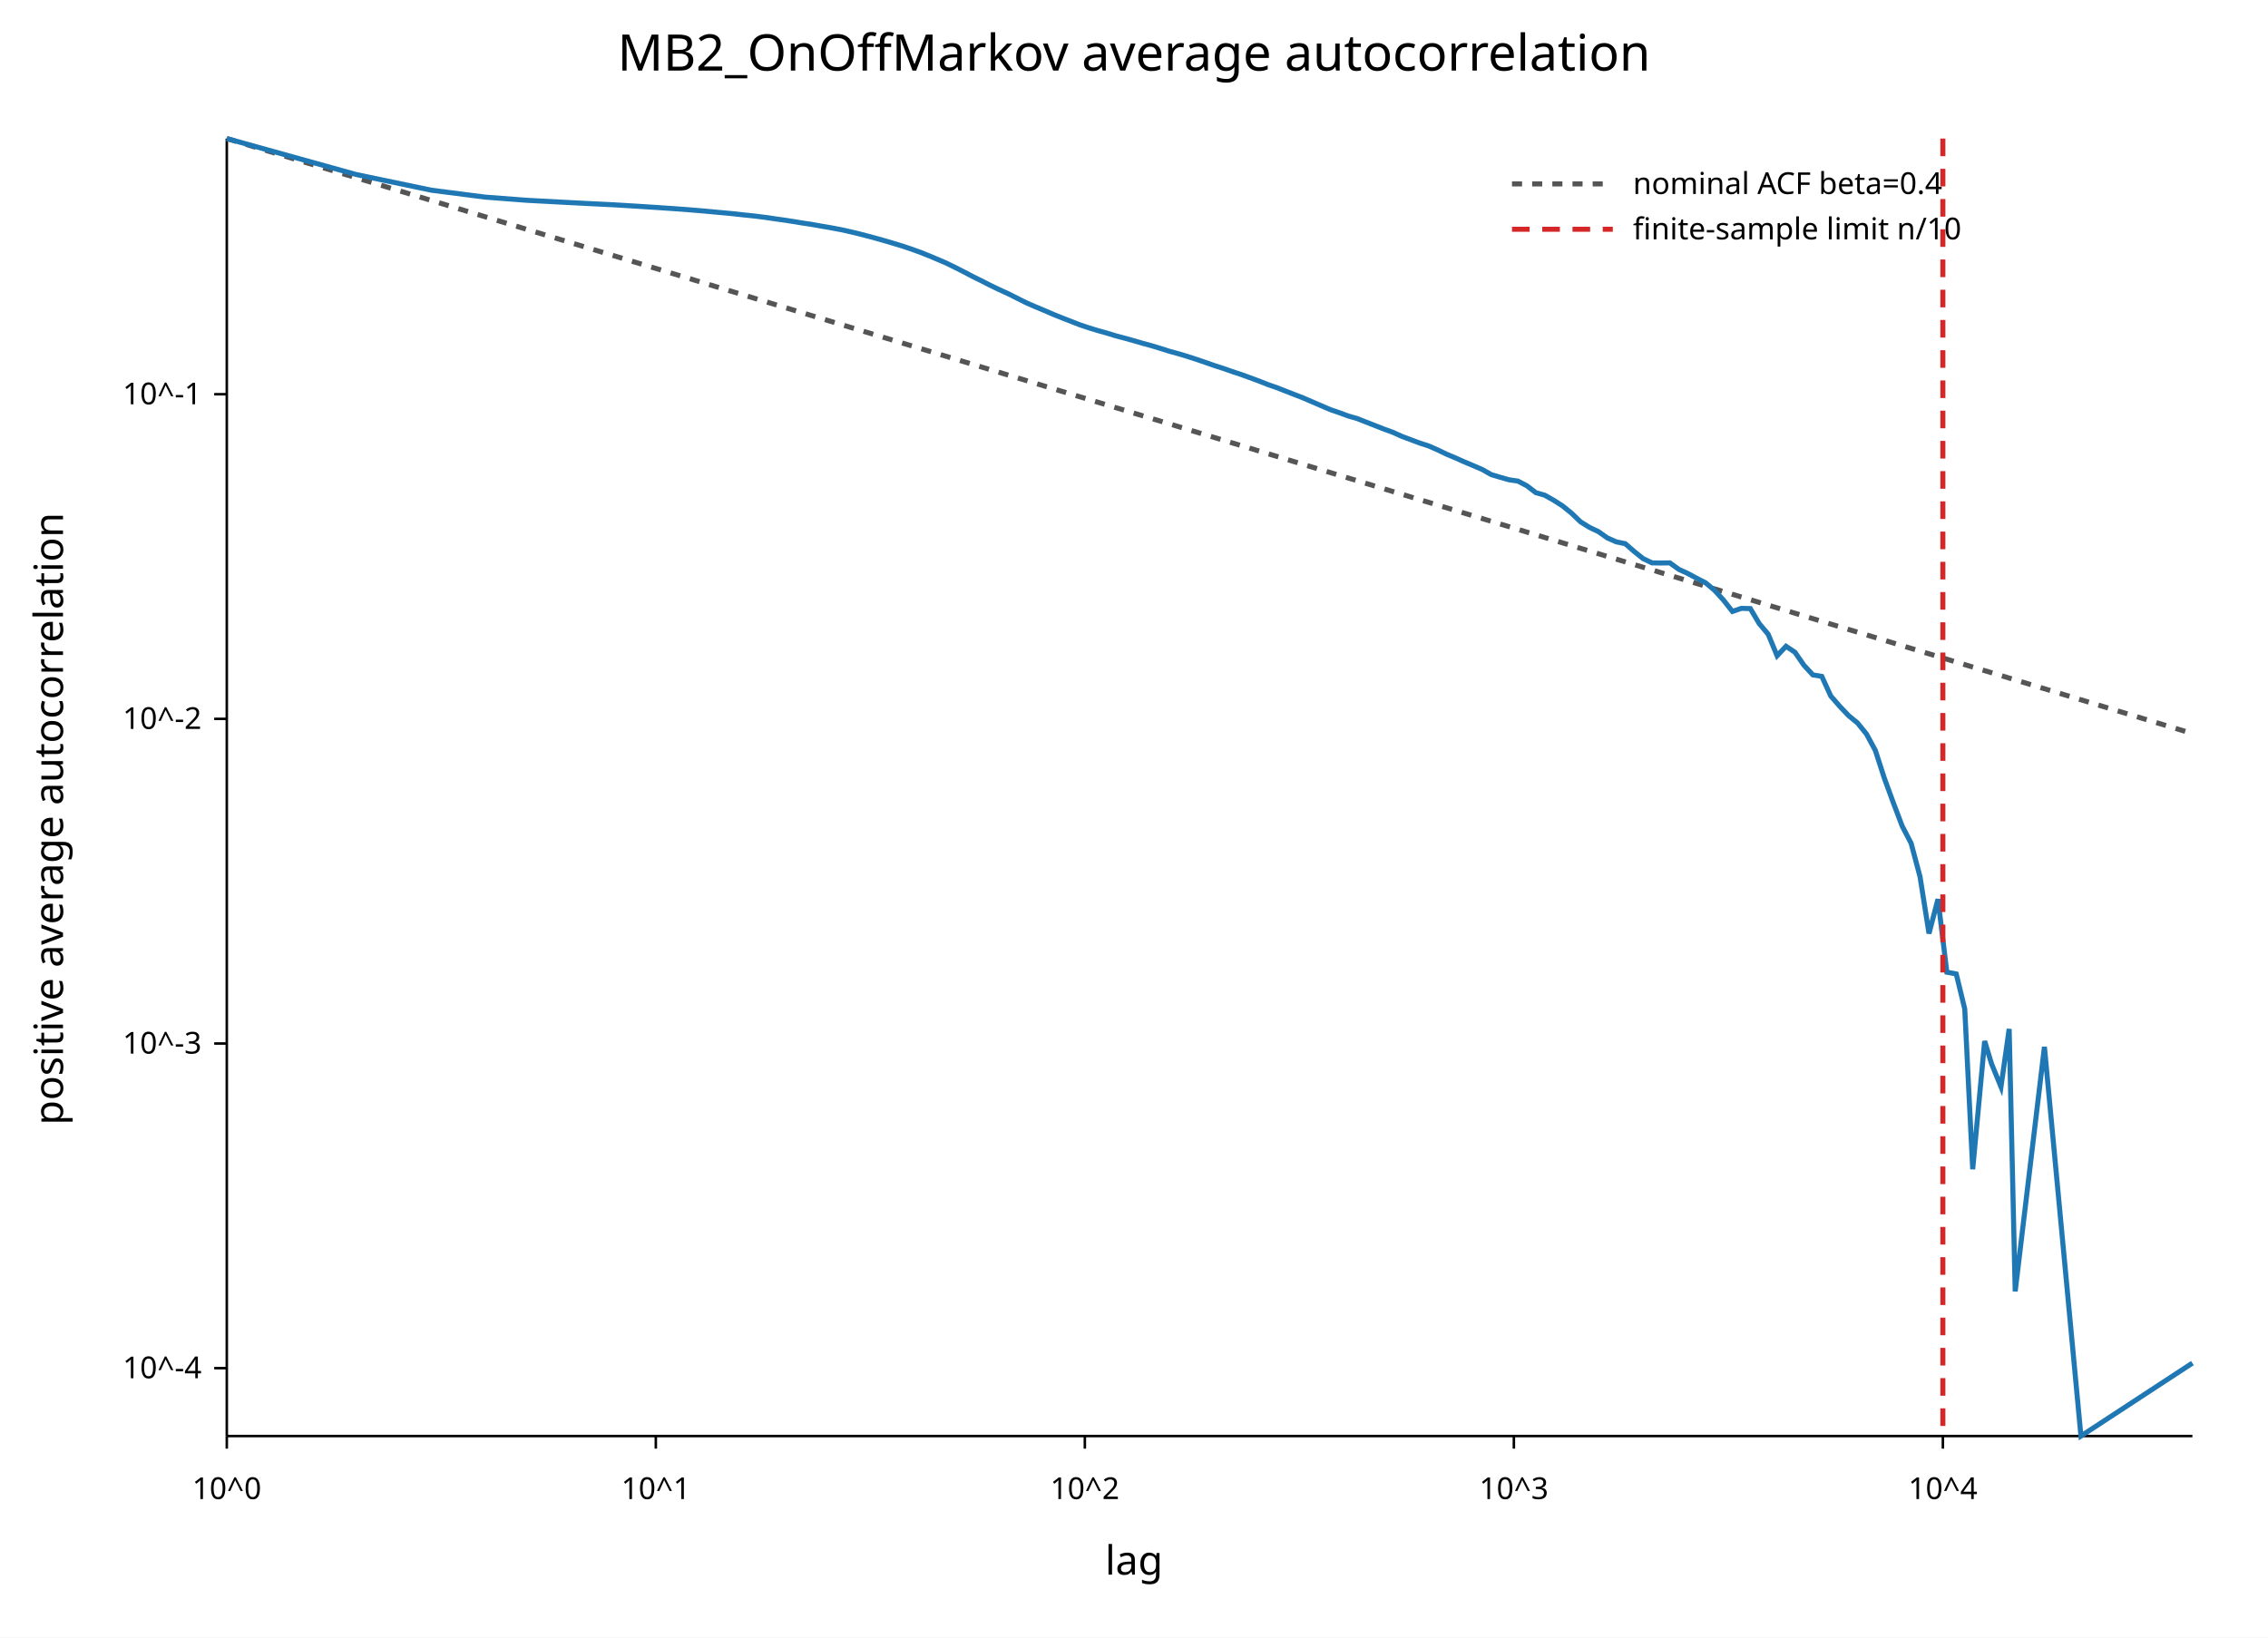
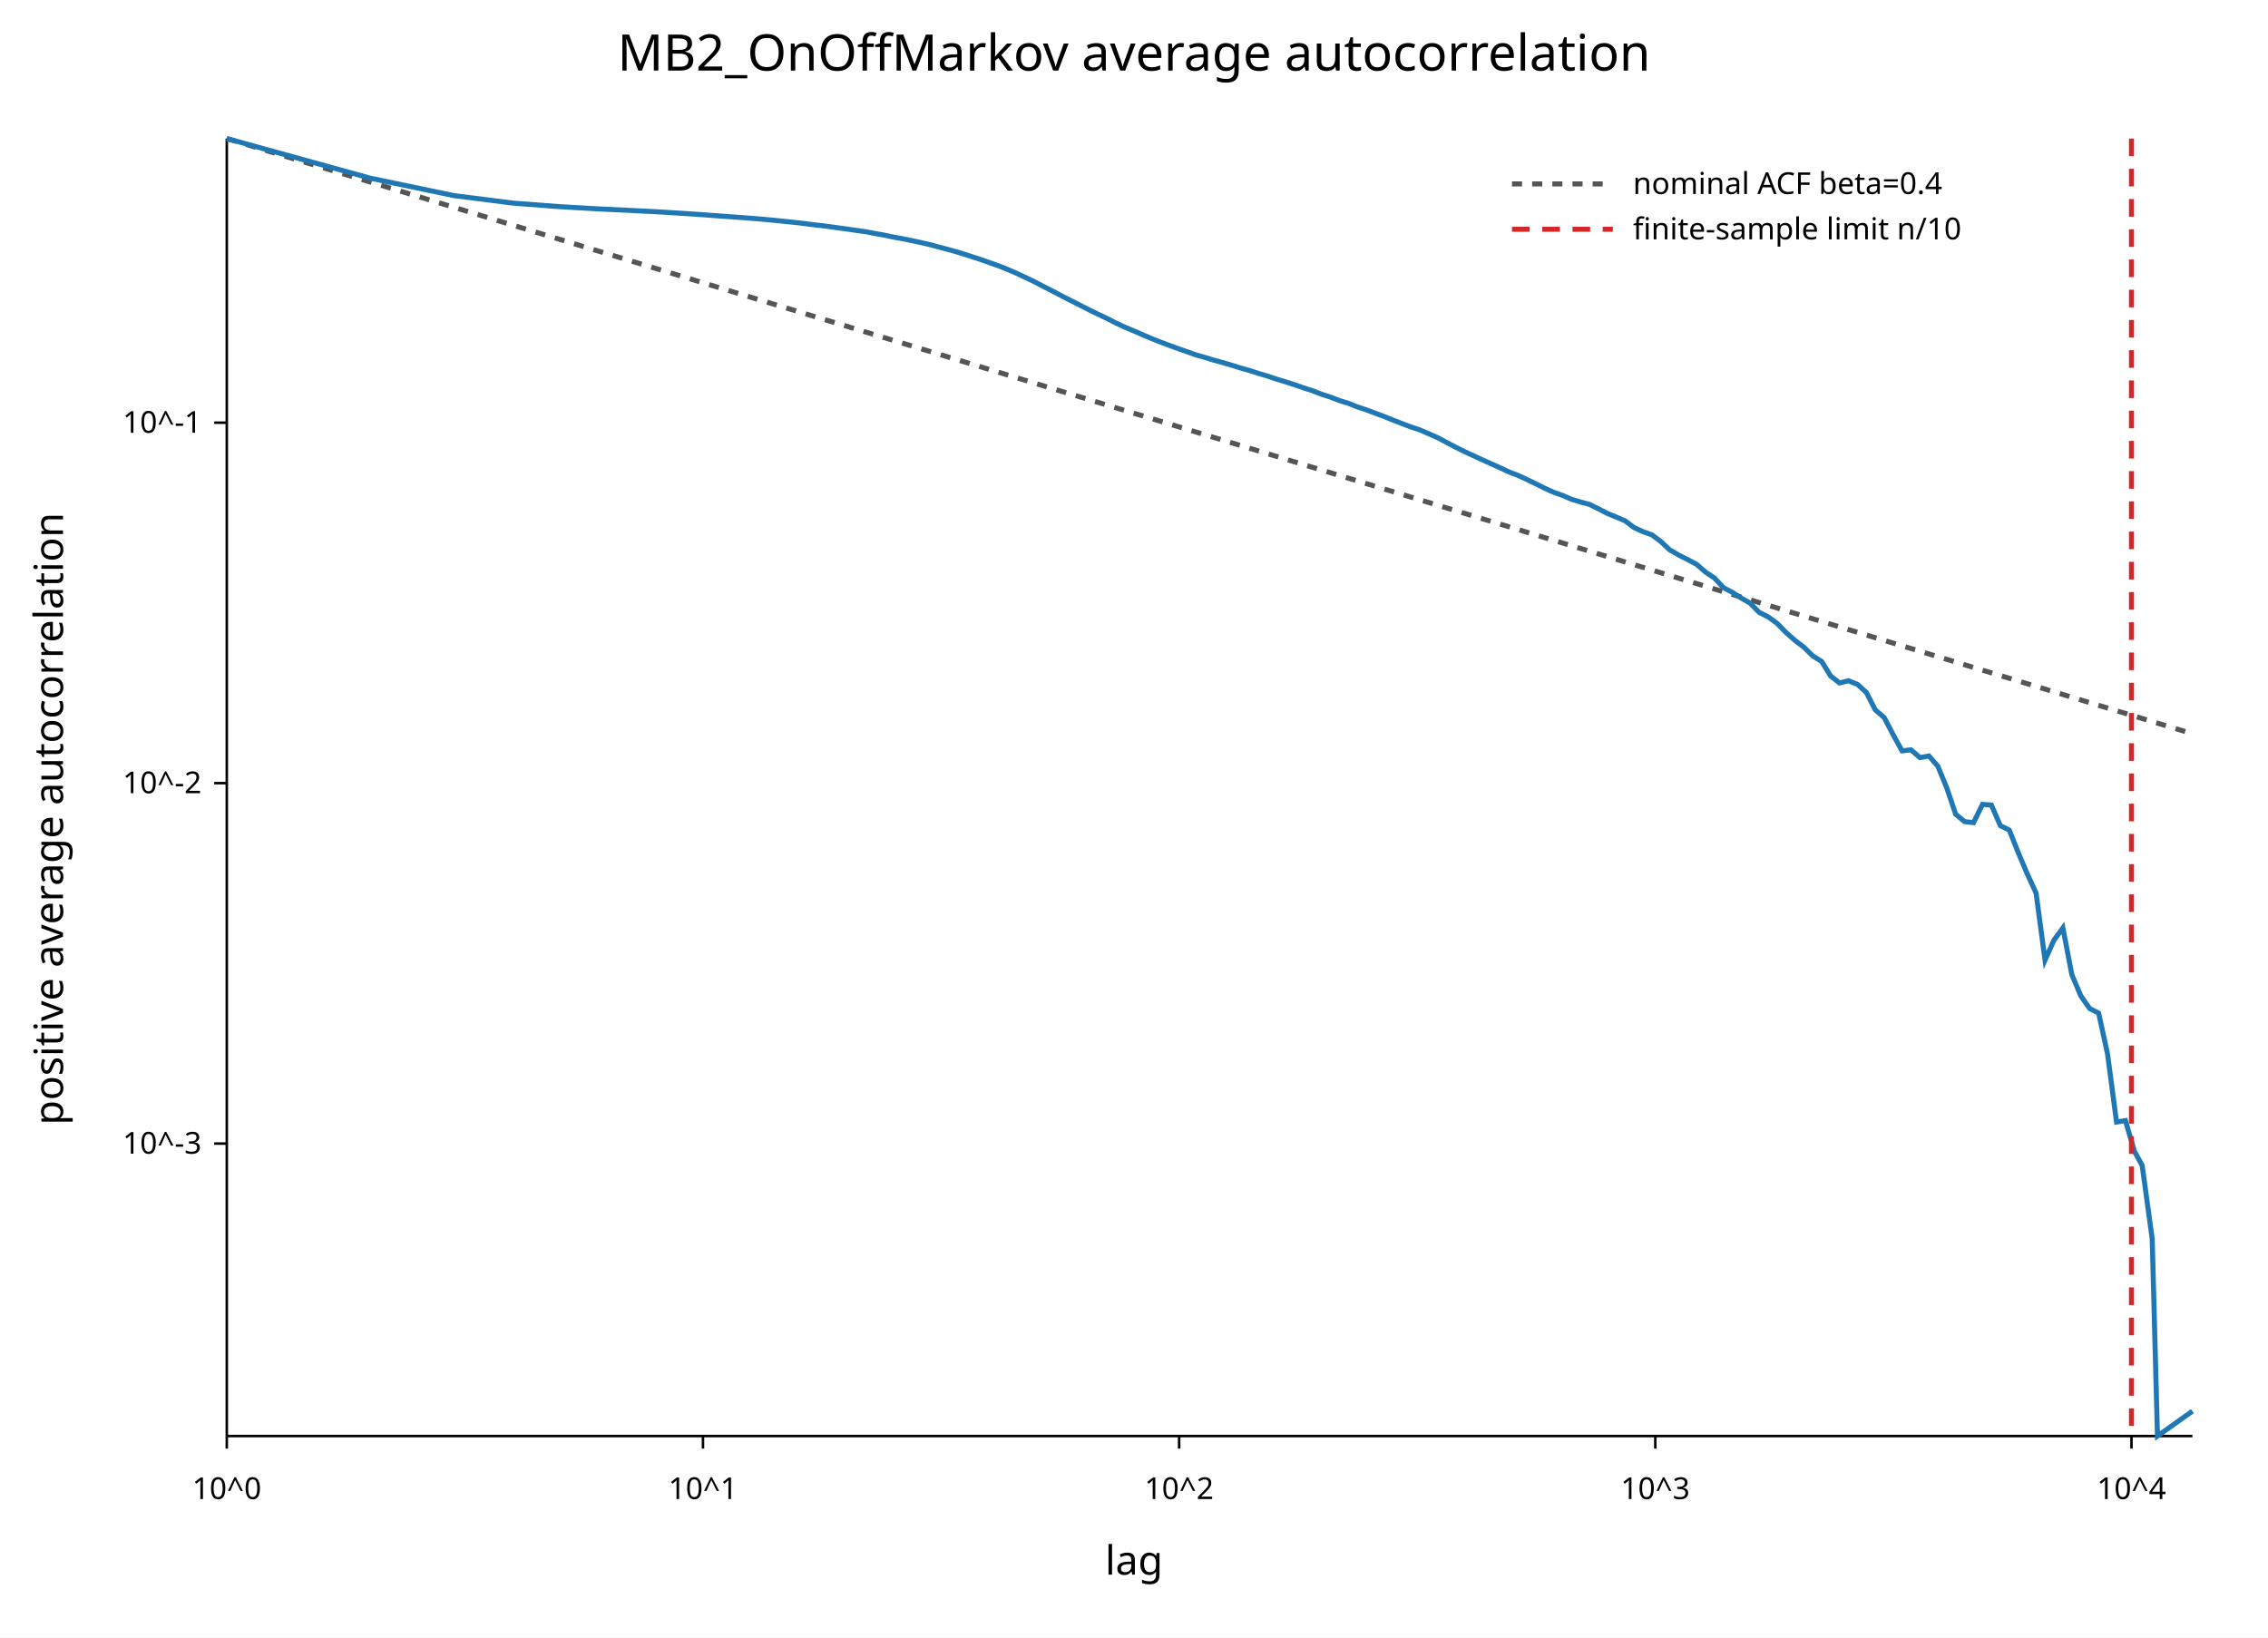
<svg xmlns="http://www.w3.org/2000/svg" width="900" height="650" viewBox="0 0 900 650">
  <rect width="100%" height="100%" fill="white" />
  <text x="450.0" y="28" text-anchor="middle" font-family="sans-serif" font-size="20">MB2_OnOffMarkov average autocorrelation</text>
  <line x1="90" y1="570" x2="870" y2="570" stroke="black" />
  <line x1="90" y1="55" x2="90" y2="570" stroke="black" />
  <line x1="90.0" y1="570" x2="90.0" y2="575" stroke="black" />
  <text x="90.0" y="595" text-anchor="middle" font-family="sans-serif" font-size="12">10^0</text>
-   <line x1="260.247" y1="570" x2="260.247" y2="575" stroke="black" />
-   <text x="260.247" y="595" text-anchor="middle" font-family="sans-serif" font-size="12">10^1</text>
-   <line x1="430.494" y1="570" x2="430.494" y2="575" stroke="black" />
-   <text x="430.494" y="595" text-anchor="middle" font-family="sans-serif" font-size="12">10^2</text>
-   <line x1="600.742" y1="570" x2="600.742" y2="575" stroke="black" />
-   <text x="600.742" y="595" text-anchor="middle" font-family="sans-serif" font-size="12">10^3</text>
-   <line x1="770.989" y1="570" x2="770.989" y2="575" stroke="black" />
-   <text x="770.989" y="595" text-anchor="middle" font-family="sans-serif" font-size="12">10^4</text>
-   <line x1="85" y1="543.05" x2="90" y2="543.05" stroke="black" />
-   <text x="80" y="547.05" text-anchor="end" font-family="sans-serif" font-size="12">10^-4</text>
-   <line x1="85" y1="414.191" x2="90" y2="414.191" stroke="black" />
-   <text x="80" y="418.191" text-anchor="end" font-family="sans-serif" font-size="12">10^-3</text>
-   <line x1="85" y1="285.332" x2="90" y2="285.332" stroke="black" />
-   <text x="80" y="289.332" text-anchor="end" font-family="sans-serif" font-size="12">10^-2</text>
-   <line x1="85" y1="156.473" x2="90" y2="156.473" stroke="black" />
-   <text x="80" y="160.473" text-anchor="end" font-family="sans-serif" font-size="12">10^-1</text>
-   <polyline fill="none" stroke="#555555" stroke-width="2" stroke-dasharray="4 4" points="90.0,55.0 141.25,70.52 171.23,79.59 192.5,86.03 209.0,91.03 222.48,95.11 233.88,98.56 243.75,101.55 252.46,104.19 260.25,106.54 267.29,108.68 273.73,110.62 279.65,112.42 285.13,114.08 290.23,115.62 295.0,117.06 299.48,118.42 303.71,119.7 307.7,120.91 311.5,122.06 315.1,123.15 318.54,124.19 321.83,125.19 324.98,126.14 329.45,127.49 333.69,128.78 336.37,129.59 340.22,130.76 343.9,131.87 347.39,132.93 350.73,133.94 353.91,134.9 357.97,136.13 361.81,137.29 365.46,138.4 368.94,139.45 372.27,140.46 375.45,141.42 379.24,142.57 382.85,143.66 386.28,144.7 389.58,145.7 392.72,146.65 396.33,147.74 400.32,148.95 404.12,150.1 407.22,151.04 410.68,152.09 414.45,153.23 418.04,154.32 421.46,155.35 425.12,156.46 428.62,157.52 431.95,158.53 435.49,159.6 439.19,160.72 442.73,161.79 446.09,162.81 449.88,163.96 453.49,165.05 456.93,166.09 460.47,167.16 464.07,168.25 467.74,169.36 471.23,170.42 474.76,171.49 478.33,172.57 481.92,173.66 485.52,174.75 488.95,175.79 492.39,176.83 495.98,177.91 499.55,179.0 503.1,180.07 506.62,181.13 510.1,182.19 513.66,183.27 517.29,184.37 520.86,185.45 524.37,186.51 527.92,187.58 531.49,188.67 534.99,189.72 538.51,190.79 542.1,191.88 545.69,192.96 549.19,194.02 552.67,195.08 556.26,196.16 559.82,197.24 563.33,198.31 566.92,199.39 570.46,200.46 573.99,201.53 577.57,202.61 581.12,203.69 584.65,204.76 588.19,205.83 591.74,206.91 595.29,207.98 598.82,209.05 602.34,210.12 605.91,211.2 609.48,212.28 613.0,213.34 616.55,214.42 620.1,215.49 623.63,216.56 627.18,217.64 630.74,218.71 634.27,219.78 637.83,220.86 641.39,221.94 644.93,223.01 648.46,224.08 652.0,225.15 655.56,226.23 659.1,227.3 662.64,228.37 666.19,229.44 669.73,230.52 673.28,231.59 676.84,232.67 680.38,233.74 683.92,234.81 687.47,235.89 691.02,236.96 694.57,238.04 698.11,239.11 701.65,240.18 705.2,241.26 708.74,242.33 712.29,243.4 715.84,244.48 719.38,245.55 722.93,246.62 726.48,247.7 730.02,248.77 733.57,249.85 737.11,250.92 740.66,251.99 744.2,253.06 747.75,254.14 751.29,255.21 754.84,256.28 758.38,257.36 761.93,258.43 765.48,259.51 769.03,260.58 772.56,261.65 776.29,262.78 779.66,263.8 782.82,264.76 787.56,266.19 790.28,267.01 794.04,268.15 797.29,269.14 799.68,269.86 811.28,273.37 825.77,277.76 870.0,291.15" />
+   <line x1="278.957" y1="570" x2="278.957" y2="575" stroke="black" />
+   <text x="278.957" y="595" text-anchor="middle" font-family="sans-serif" font-size="12">10^1</text>
+   <line x1="467.913" y1="570" x2="467.913" y2="575" stroke="black" />
+   <text x="467.913" y="595" text-anchor="middle" font-family="sans-serif" font-size="12">10^2</text>
+   <line x1="656.87" y1="570" x2="656.87" y2="575" stroke="black" />
+   <text x="656.87" y="595" text-anchor="middle" font-family="sans-serif" font-size="12">10^3</text>
+   <line x1="845.827" y1="570" x2="845.827" y2="575" stroke="black" />
+   <text x="845.827" y="595" text-anchor="middle" font-family="sans-serif" font-size="12">10^4</text>
+   <line x1="85" y1="453.911" x2="90" y2="453.911" stroke="black" />
+   <text x="80" y="457.911" text-anchor="end" font-family="sans-serif" font-size="12">10^-3</text>
+   <line x1="85" y1="310.843" x2="90" y2="310.843" stroke="black" />
+   <text x="80" y="314.843" text-anchor="end" font-family="sans-serif" font-size="12">10^-2</text>
+   <line x1="85" y1="167.776" x2="90" y2="167.776" stroke="black" />
+   <text x="80" y="171.776" text-anchor="end" font-family="sans-serif" font-size="12">10^-1</text>
+   <polyline fill="none" stroke="#555555" stroke-width="2" stroke-dasharray="4 4" points="90.0,55.0 146.88,72.23 180.16,82.3 203.76,89.45 222.08,95.0 237.04,99.53 249.69,103.36 260.64,106.68 270.31,109.61 278.96,112.23 286.78,114.6 293.92,116.76 300.49,118.75 306.57,120.59 312.23,122.3 317.53,123.91 322.5,125.42 327.19,126.84 331.63,128.18 335.84,129.45 339.84,130.67 343.66,131.82 347.31,132.93 350.8,133.99 354.15,135.0 357.37,135.97 360.47,136.91 364.89,138.25 369.11,139.53 371.8,140.35 375.67,141.52 379.38,142.64 382.92,143.71 386.32,144.74 389.58,145.73 393.73,146.99 396.72,147.89 399.6,148.76 403.29,149.88 406.82,150.95 410.2,151.98 414.24,153.2 418.1,154.37 421.78,155.48 425.3,156.55 428.68,157.57 432.56,158.75 435.66,159.69 439.22,160.76 443.2,161.97 446.46,162.96 450.1,164.06 453.6,165.12 456.95,166.13 460.62,167.24 464.13,168.31 467.5,169.33 471.12,170.43 474.6,171.48 477.94,172.49 481.49,173.57 485.23,174.7 488.81,175.78 492.23,176.82 495.81,177.9 499.52,179.03 503.07,180.1 506.48,181.13 509.99,182.2 513.6,183.29 517.27,184.4 520.8,185.47 524.38,186.55 528.01,187.65 531.48,188.71 535.0,189.77 538.55,190.85 542.11,191.93 545.69,193.01 549.11,194.05 552.69,195.13 556.27,196.21 559.69,197.25 563.23,198.32 566.87,199.42 570.48,200.52 574.04,201.6 577.57,202.66 581.05,203.72 584.59,204.79 588.18,205.88 591.7,206.94 595.25,208.02 598.83,209.1 602.33,210.16 605.84,211.23 609.43,212.31 613.01,213.4 616.5,214.46 620.05,215.53 623.63,216.61 627.18,217.69 630.7,218.76 634.23,219.83 637.78,220.9 641.33,221.97 644.87,223.05 648.4,224.12 651.96,225.19 655.5,226.27 659.05,227.34 662.61,228.42 666.16,229.5 669.71,230.57 673.25,231.64 676.8,232.72 680.33,233.79 683.86,234.85 687.41,235.93 690.98,237.01 694.53,238.09 698.06,239.16 701.61,240.23 705.17,241.31 708.71,242.38 712.25,243.46 715.79,244.53 719.34,245.6 722.88,246.67 726.42,247.74 729.96,248.82 733.5,249.89 737.06,250.97 740.61,252.04 744.15,253.12 747.7,254.19 751.24,255.26 754.79,256.34 758.33,257.41 761.88,258.48 765.43,259.56 768.97,260.63 772.51,261.7 776.06,262.78 779.61,263.85 783.15,264.93 786.7,266.0 790.24,267.07 793.78,268.15 797.33,269.22 800.88,270.3 804.43,271.37 807.97,272.44 811.52,273.52 815.06,274.59 818.61,275.66 822.15,276.74 825.7,277.81 829.24,278.89 832.79,279.96 836.33,281.03 839.89,282.11 843.43,283.18 846.98,284.26 850.07,285.19 854.05,286.4 856.14,287.03 870.0,291.23" />
  <line x1="600" y1="73" x2="640" y2="73" stroke="#555555" stroke-width="2" stroke-dasharray="4 4" />
  <text x="648" y="77" font-family="sans-serif" font-size="12">nominal ACF beta=0.4</text>
-   <polyline fill="none" stroke="#1f77b4" stroke-width="2" points="90.0,55.0 141.25,69.25 171.23,75.51 192.5,78.24 209.0,79.5 222.48,80.22 233.88,80.81 243.75,81.3 252.46,81.83 260.25,82.33 267.29,82.81 273.73,83.29 279.65,83.78 285.13,84.3 290.23,84.76 295.0,85.29 299.48,85.75 303.71,86.29 307.7,86.87 311.5,87.41 315.1,87.96 318.54,88.54 321.83,89.02 324.98,89.59 329.45,90.35 333.69,91.15 336.37,91.74 340.22,92.64 343.9,93.59 347.39,94.52 350.73,95.47 353.91,96.4 357.97,97.63 361.81,98.91 365.46,100.24 368.94,101.63 372.27,103.04 375.45,104.4 379.24,106.26 382.85,108.1 386.28,109.9 389.58,111.52 392.72,113.13 396.33,114.87 400.32,116.7 404.12,118.62 407.22,120.16 410.68,121.68 414.45,123.25 418.04,124.8 421.46,126.18 425.12,127.6 428.62,128.96 431.95,130.08 435.49,131.17 439.19,132.2 442.73,133.29 446.09,134.17 449.88,135.23 453.49,136.28 456.93,137.21 460.47,138.29 464.07,139.43 467.74,140.43 471.23,141.49 474.76,142.63 478.33,143.85 481.92,145.11 485.52,146.26 488.95,147.47 492.39,148.6 495.98,149.9 499.55,151.22 503.1,152.63 506.62,153.84 510.1,155.21 513.66,156.6 517.29,158.01 520.86,159.55 524.37,161.07 527.92,162.59 531.49,163.81 534.99,165.11 538.51,166.12 542.1,167.53 545.69,168.93 549.19,170.31 552.67,171.57 556.26,173.19 559.82,174.52 563.33,175.84 566.92,177.0 570.46,178.56 573.99,180.25 577.57,181.76 581.12,183.34 584.65,184.83 588.19,186.36 591.74,188.37 595.29,189.44 598.82,190.44 602.34,190.95 605.91,192.82 609.48,195.56 613.0,196.56 616.55,198.57 620.1,200.84 623.63,203.69 627.18,207.11 630.74,209.33 634.27,211.0 637.83,213.51 641.39,215.08 644.93,215.8 648.46,218.87 652.0,221.71 655.56,223.42 659.1,223.47 662.64,223.42 666.19,225.99 669.73,227.61 673.28,229.52 676.84,231.34 680.38,234.31 683.92,238.19 687.47,242.7 691.02,241.47 694.57,241.56 698.11,247.53 701.65,251.73 705.2,260.29 708.74,256.53 712.29,258.91 715.84,264.04 719.38,267.88 722.93,268.46 726.48,276.24 730.02,280.31 733.57,284.05 737.11,286.96 740.66,291.34 744.2,297.89 747.75,308.88 751.29,318.55 754.84,327.91 758.38,334.71 761.93,348.06 765.48,370.53 769.03,356.9 772.56,385.89 776.29,386.58 779.66,400.46 782.82,464.1 787.56,413.23 790.28,422.2 794.04,431.4 797.29,408.41 799.68,512.58 811.28,415.52 825.77,570.0 870.0,541.04" />
-   <line x1="770.98" y1="55" x2="770.98" y2="570" stroke="#d62728" stroke-width="2" stroke-dasharray="7 5" />
+   <polyline fill="none" stroke="#1f77b4" stroke-width="2" points="90.0,55.0 146.88,70.71 180.16,77.65 203.76,80.64 222.08,82.03 237.04,82.89 249.69,83.5 260.64,84.05 270.31,84.65 278.96,85.23 286.78,85.82 293.92,86.33 300.49,86.83 306.57,87.38 312.23,87.96 317.53,88.51 322.5,89.16 327.19,89.69 331.63,90.3 335.84,90.88 339.84,91.45 343.66,91.99 347.31,92.7 350.8,93.31 354.15,94.02 357.37,94.62 360.47,95.23 364.89,96.16 369.11,97.12 371.8,97.87 375.67,98.88 379.38,99.91 382.92,100.98 386.32,102.09 389.58,103.16 393.73,104.62 396.72,105.69 399.6,106.84 403.29,108.42 406.82,110.08 410.2,111.69 414.24,113.8 418.1,115.76 421.78,117.7 425.3,119.49 428.68,121.2 432.56,123.17 435.66,124.68 439.22,126.37 443.2,128.39 446.46,129.9 450.1,131.42 453.6,132.94 456.95,134.37 460.62,135.81 464.13,137.14 467.5,138.37 471.12,139.63 474.6,140.87 477.94,141.8 481.49,142.91 485.23,143.92 488.81,144.98 492.23,146.05 495.81,147.06 499.52,148.25 503.07,149.29 506.48,150.46 509.99,151.51 513.6,152.67 517.27,153.95 520.8,155.07 524.38,156.47 528.01,157.64 531.48,158.99 535.0,160.05 538.55,161.48 542.11,162.65 545.69,164.0 549.11,165.26 552.69,166.71 556.27,168.09 559.69,169.4 563.23,170.57 566.87,172.13 570.48,173.71 574.04,175.61 577.57,177.47 581.05,179.2 584.59,180.83 588.18,182.49 591.7,184.07 595.25,185.65 598.83,187.34 602.33,188.67 605.84,190.29 609.43,192.02 613.01,193.81 616.5,195.38 620.05,196.64 623.63,198.18 627.18,199.25 630.7,200.2 634.23,201.93 637.78,203.76 641.33,205.22 644.87,206.72 648.4,209.39 651.96,211.02 655.5,212.28 659.05,214.94 662.61,218.27 666.16,220.32 669.71,222.12 673.25,223.99 676.8,227.08 680.33,229.42 683.86,233.23 687.41,235.1 690.98,237.4 694.53,239.43 698.06,243.05 701.61,244.84 705.17,247.41 708.71,251.02 712.25,254.17 715.79,256.86 719.34,260.34 722.88,262.54 726.42,268.3 729.96,271.08 733.5,270.21 737.06,271.63 740.61,274.84 744.15,281.75 747.7,284.82 751.24,291.61 754.79,298.04 758.33,297.62 761.88,300.72 765.43,300.06 768.97,304.1 772.51,312.69 776.06,323.19 779.61,326.13 783.15,326.52 786.7,319.28 790.24,319.54 793.78,327.73 797.33,329.47 800.88,338.4 804.43,346.79 807.97,354.49 811.52,381.1 815.06,373.16 818.61,368.31 822.15,386.84 825.7,395.26 829.24,400.32 832.79,402.12 836.33,418.36 839.89,445.37 843.43,444.78 846.98,456.95 850.07,462.59 854.05,491.73 856.14,570.0 870.0,560.11" />
+   <line x1="845.82" y1="55" x2="845.82" y2="570" stroke="#d62728" stroke-width="2" stroke-dasharray="7 5" />
  <line x1="600" y1="91" x2="640" y2="91" stroke="#d62728" stroke-width="2" stroke-dasharray="7 5" />
  <text x="648" y="95" font-family="sans-serif" font-size="12">finite-sample limit n/10</text>
  <text x="450.0" y="625" text-anchor="middle" font-family="sans-serif" font-size="16">lag</text>
  <text x="25" y="325.0" transform="rotate(-90 25 325.0)" text-anchor="middle" font-family="sans-serif" font-size="16">positive average autocorrelation</text>
</svg>
